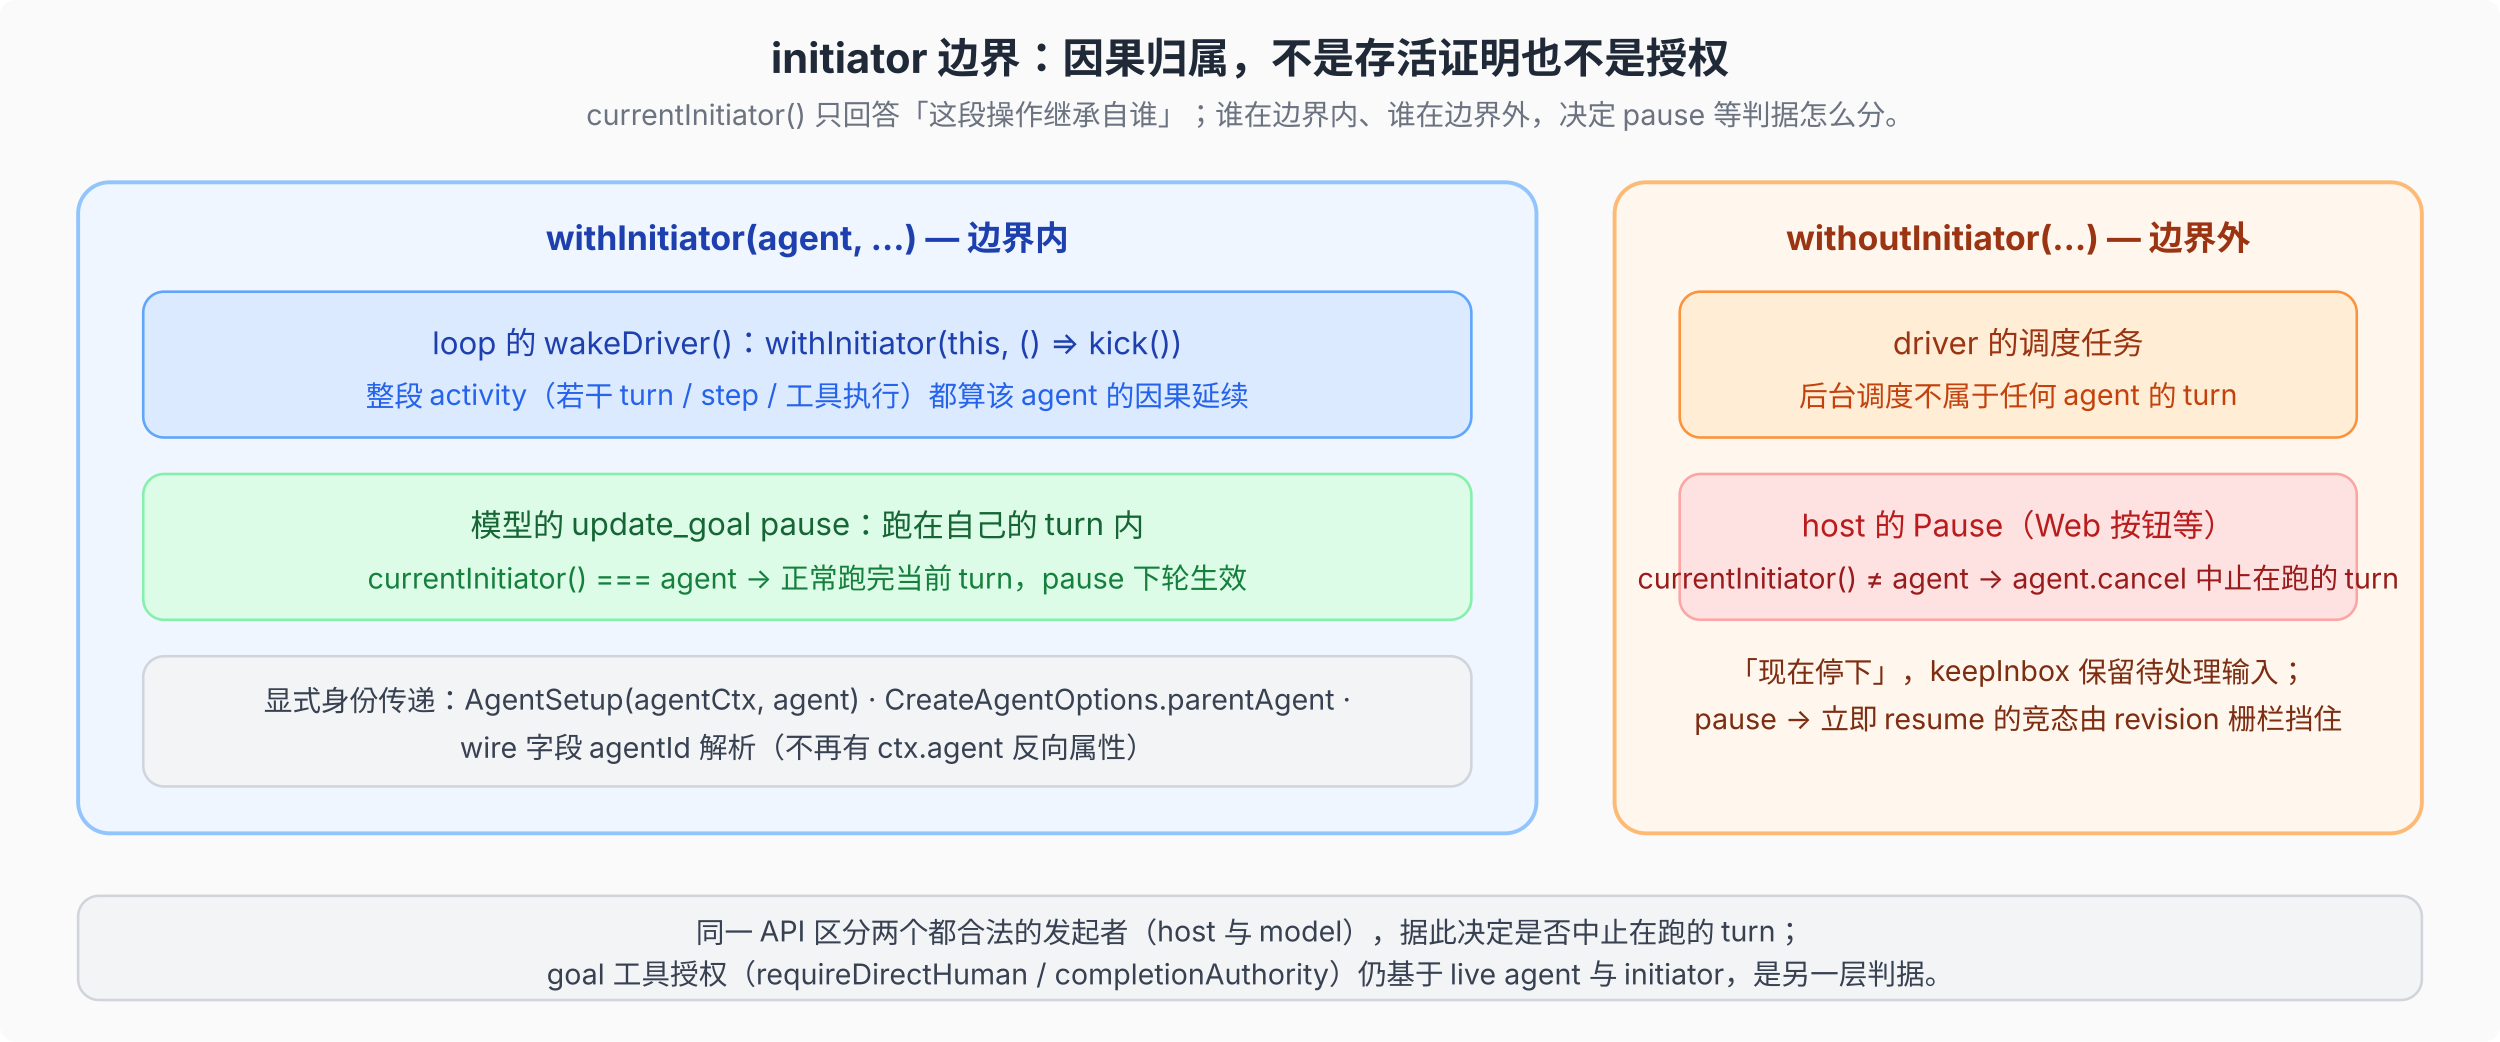
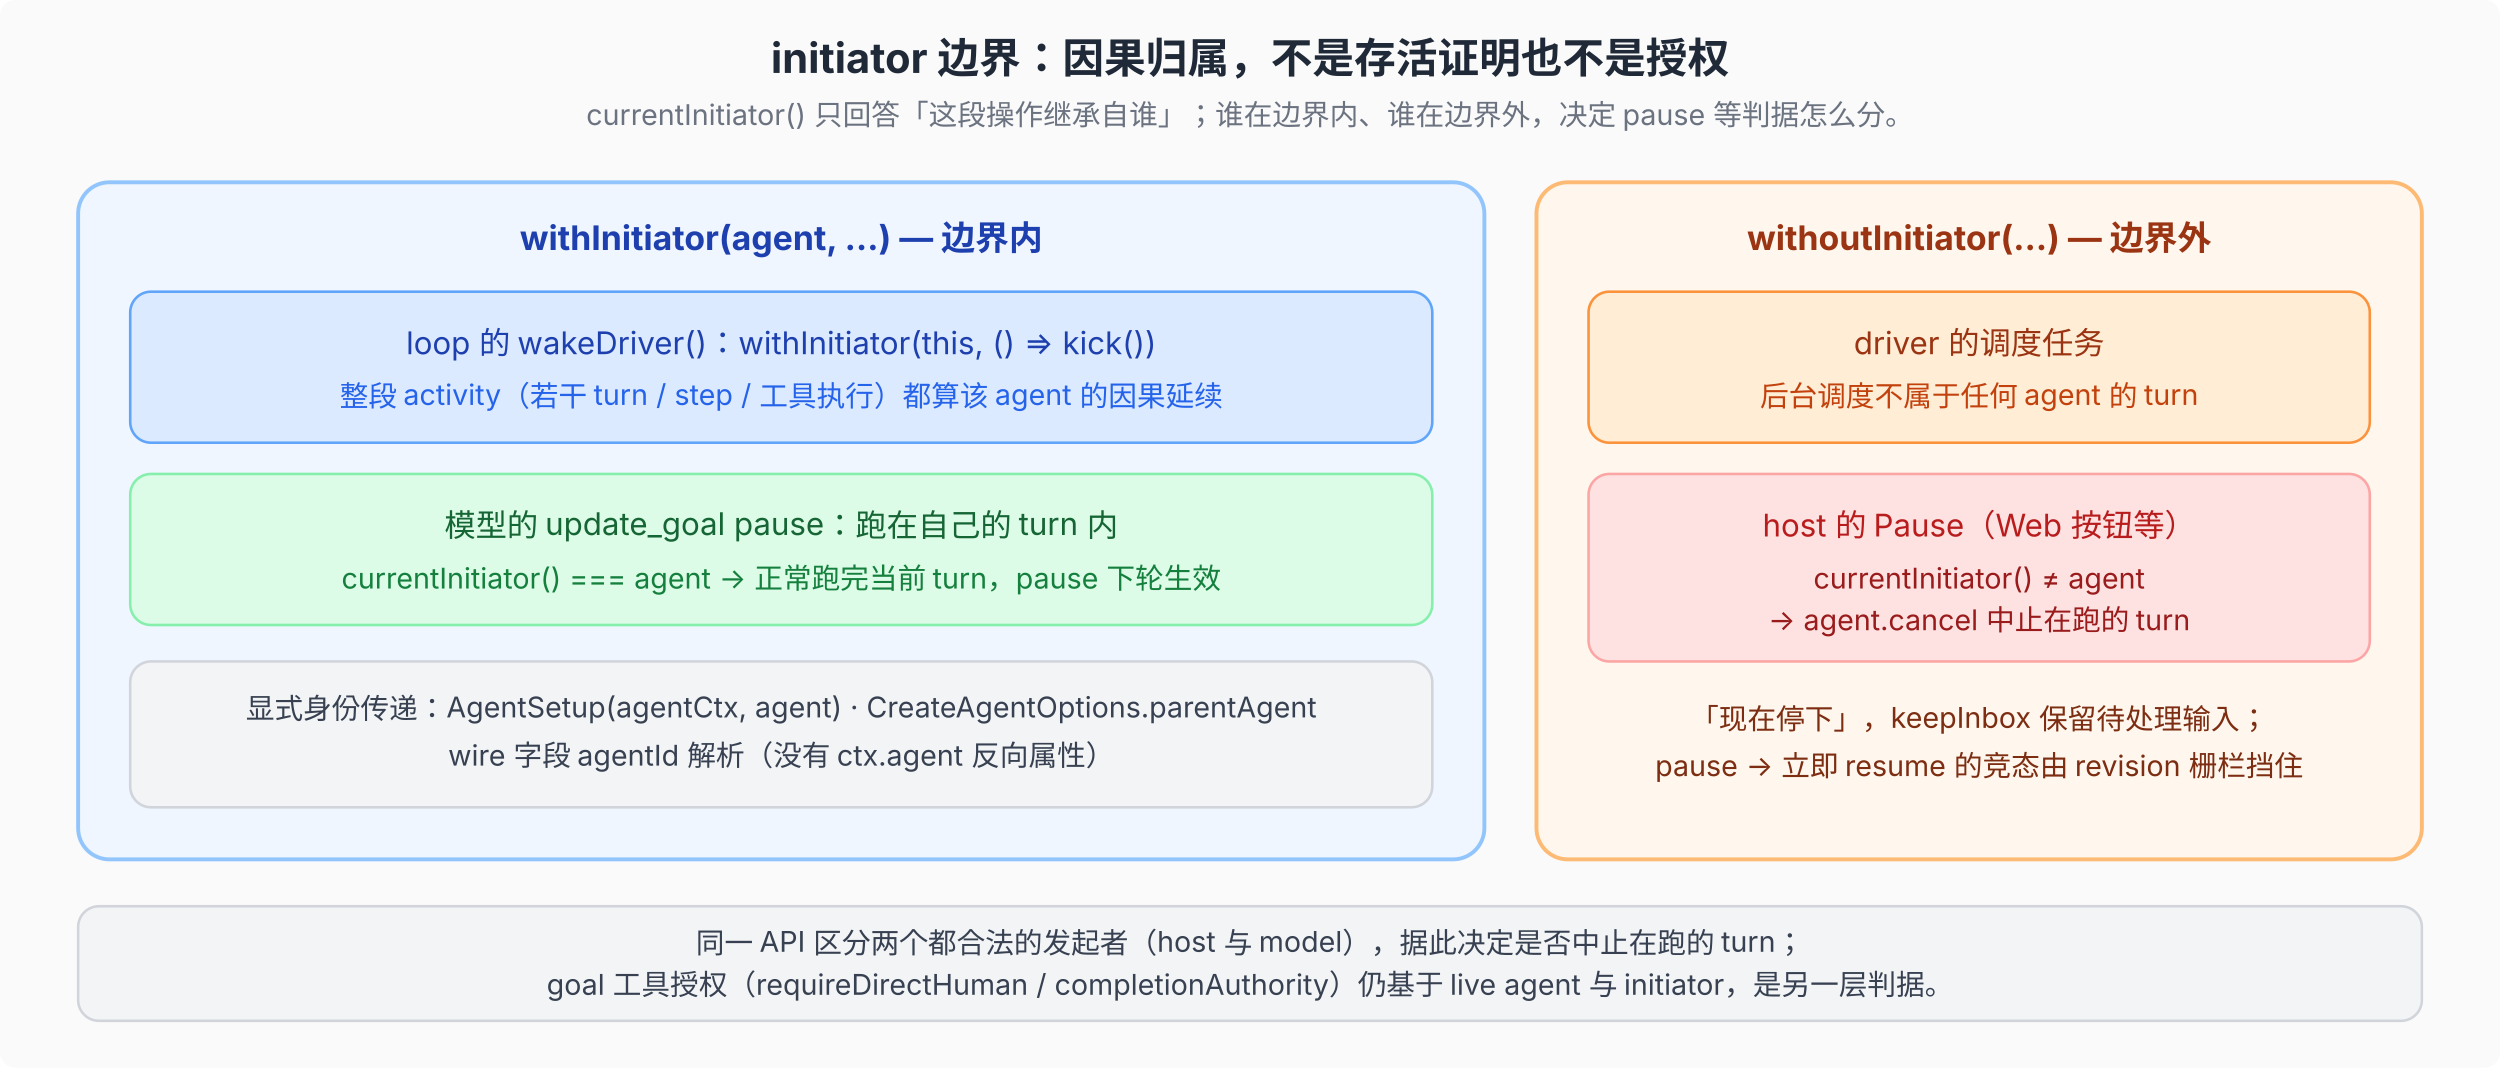
- <svg xmlns="http://www.w3.org/2000/svg" viewBox="0 0 960 400" font-family="system-ui, -apple-system, 'PingFang SC', 'Noto Sans SC', sans-serif" font-size="12">
-   <defs>
-     <marker id="arr" markerWidth="8" markerHeight="6" refX="8" refY="3" orient="auto">
-       <path d="M0,0 L8,3 L0,6 Z" fill="#4b5563" />
-     </marker>
-   </defs>
-   <rect width="960" height="400" fill="#fafafa" rx="6" />
+ <svg xmlns="http://www.w3.org/2000/svg" viewBox="0 0 960 410" font-family="system-ui, -apple-system, 'PingFang SC', 'Noto Sans SC', sans-serif" font-size="12">
+   <rect width="960" height="410" fill="#fafafa" rx="6" />
  <text x="480" y="28" text-anchor="middle" font-size="16" font-weight="700" fill="#1f2937">initiator 边界：因果归属，不是存活证明也不是授权</text>
  <text x="480" y="48" text-anchor="middle" font-size="11" fill="#6b7280">currentInitiator() 只回答「这段操作继承自谁」；谁在边界内、谁在边界外，决定 pause 等判据怎么分。</text>
-   <rect x="30" y="70" width="560" height="250" rx="12" fill="#eff6ff" stroke="#93c5fd" stroke-width="1.5" />
-   <text x="310" y="96" text-anchor="middle" font-size="13" font-weight="700" fill="#1e40af">withInitiator(agent, …) — 边界内</text>
-   <rect x="55" y="112" width="510" height="56" rx="8" fill="#dbeafe" stroke="#60a5fa" />
-   <text x="310" y="136" text-anchor="middle" font-size="12" fill="#1e40af">loop 的 wakeDriver()：withInitiator(this, () =&gt; kick())</text>
-   <text x="310" y="156" text-anchor="middle" font-size="11" fill="#2563eb">整段 activity（若干 turn / step / 工具执行）都算该 agent 的因果延续</text>
-   <rect x="55" y="182" width="510" height="56" rx="8" fill="#dcfce7" stroke="#86efac" />
-   <text x="310" y="206" text-anchor="middle" font-size="12" fill="#166534">模型的 update_goal pause：跑在自己的 turn 内</text>
-   <text x="310" y="226" text-anchor="middle" font-size="11" fill="#15803d">currentInitiator() === agent → 正常跑完当前 turn，pause 下轮生效</text>
-   <rect x="55" y="252" width="510" height="50" rx="8" fill="#f3f4f6" stroke="#d1d5db" />
-   <text x="310" y="273" text-anchor="middle" font-size="11" fill="#374151">显式身份传递：AgentSetup(agentCtx, agent) · CreateAgentOptions.parentAgent ·</text>
-   <text x="310" y="291" text-anchor="middle" font-size="11" fill="#374151">wire 字段 agentId 解析（不再有 ctx.agent 反向属性）</text>
-   <rect x="620" y="70" width="310" height="250" rx="12" fill="#fff7ed" stroke="#fdba74" stroke-width="1.5" />
-   <text x="775" y="96" text-anchor="middle" font-size="13" font-weight="700" fill="#9a3412">withoutInitiator(…) — 边界外</text>
-   <rect x="645" y="112" width="260" height="56" rx="8" fill="#ffedd5" stroke="#fb923c" />
-   <text x="775" y="136" text-anchor="middle" font-size="12" fill="#9a3412">driver 的调度任务</text>
-   <text x="775" y="156" text-anchor="middle" font-size="11" fill="#c2410c">后台调度不属于任何 agent 的 turn</text>
-   <rect x="645" y="182" width="260" height="56" rx="8" fill="#fee2e2" stroke="#fca5a5" />
-   <text x="775" y="206" text-anchor="middle" font-size="12" fill="#b91c1c">host 的 Pause（Web 按钮等）</text>
-   <text x="775" y="226" text-anchor="middle" font-size="11" fill="#991b1b">currentInitiator() ≠ agent → agent.cancel 中止在跑的 turn</text>
-   <text x="775" y="262" text-anchor="middle" font-size="11" fill="#7c2d12">「现在停下」，keepInbox 保留待处理输入；</text>
-   <text x="775" y="280" text-anchor="middle" font-size="11" fill="#7c2d12">pause → 立即 resume 的竞态由 revision 栅栏挡住</text>
-   <rect x="30" y="344" width="900" height="40" rx="8" fill="#f3f4f6" stroke="#d1d5db" />
-   <text x="480" y="362" text-anchor="middle" font-size="11" fill="#374151">同一 API 区分两个都合法的发起者（host 与 model），据此决定是否中止在跑的 turn；</text>
-   <text x="480" y="378" text-anchor="middle" font-size="11" fill="#374151">goal 工具授权（requireDirectHuman / completionAuthority）仍基于 live agent 与 initiator，是另一层判据。</text>
+   <rect x="30" y="70" width="540" height="260" rx="12" fill="#eff6ff" stroke="#93c5fd" stroke-width="1.5" />
+   <text x="300" y="96" text-anchor="middle" font-size="13" font-weight="700" fill="#1e40af">withInitiator(agent, …) — 边界内</text>
+   <rect x="50" y="112" width="500" height="58" rx="8" fill="#dbeafe" stroke="#60a5fa" />
+   <text x="300" y="136" text-anchor="middle" font-size="12" fill="#1e40af">loop 的 wakeDriver()：withInitiator(this, () =&gt; kick())</text>
+   <text x="300" y="156" text-anchor="middle" font-size="11" fill="#2563eb">整段 activity（若干 turn / step / 工具执行）都算该 agent 的因果延续</text>
+   <rect x="50" y="182" width="500" height="58" rx="8" fill="#dcfce7" stroke="#86efac" />
+   <text x="300" y="206" text-anchor="middle" font-size="12" fill="#166534">模型的 update_goal pause：跑在自己的 turn 内</text>
+   <text x="300" y="226" text-anchor="middle" font-size="11" fill="#15803d">currentInitiator() === agent → 正常跑完当前 turn，pause 下轮生效</text>
+   <rect x="50" y="254" width="500" height="56" rx="8" fill="#f3f4f6" stroke="#d1d5db" />
+   <text x="300" y="276" text-anchor="middle" font-size="11" fill="#374151">显式身份传递：AgentSetup(agentCtx, agent) · CreateAgentOptions.parentAgent</text>
+   <text x="300" y="294" text-anchor="middle" font-size="11" fill="#374151">wire 字段 agentId 解析（没有 ctx.agent 反向属性）</text>
+   <rect x="590" y="70" width="340" height="260" rx="12" fill="#fff7ed" stroke="#fdba74" stroke-width="1.5" />
+   <text x="760" y="96" text-anchor="middle" font-size="13" font-weight="700" fill="#9a3412">withoutInitiator(…) — 边界外</text>
+   <rect x="610" y="112" width="300" height="58" rx="8" fill="#ffedd5" stroke="#fb923c" />
+   <text x="760" y="136" text-anchor="middle" font-size="12" fill="#9a3412">driver 的调度任务</text>
+   <text x="760" y="156" text-anchor="middle" font-size="11" fill="#c2410c">后台调度不属于任何 agent 的 turn</text>
+   <rect x="610" y="182" width="300" height="72" rx="8" fill="#fee2e2" stroke="#fca5a5" />
+   <text x="760" y="206" text-anchor="middle" font-size="12" fill="#b91c1c">host 的 Pause（Web 按钮等）</text>
+   <text x="760" y="226" text-anchor="middle" font-size="11" fill="#991b1b">currentInitiator() ≠ agent</text>
+   <text x="760" y="242" text-anchor="middle" font-size="11" fill="#991b1b">→ agent.cancel 中止在跑的 turn</text>
+   <text x="760" y="280" text-anchor="middle" font-size="11" fill="#7c2d12">「现在停下」，keepInbox 保留待处理输入；</text>
+   <text x="760" y="298" text-anchor="middle" font-size="11" fill="#7c2d12">pause → 立即 resume 的竞态由 revision 栅栏挡住</text>
+   <rect x="30" y="348" width="900" height="44" rx="8" fill="#f3f4f6" stroke="#d1d5db" />
+   <text x="480" y="366" text-anchor="middle" font-size="11" fill="#374151">同一 API 区分两个都合法的发起者（host 与 model），据此决定是否中止在跑的 turn；</text>
+   <text x="480" y="382" text-anchor="middle" font-size="11" fill="#374151">goal 工具授权（requireDirectHuman / completionAuthority）仍基于 live agent 与 initiator，是另一层判据。</text>
</svg>
